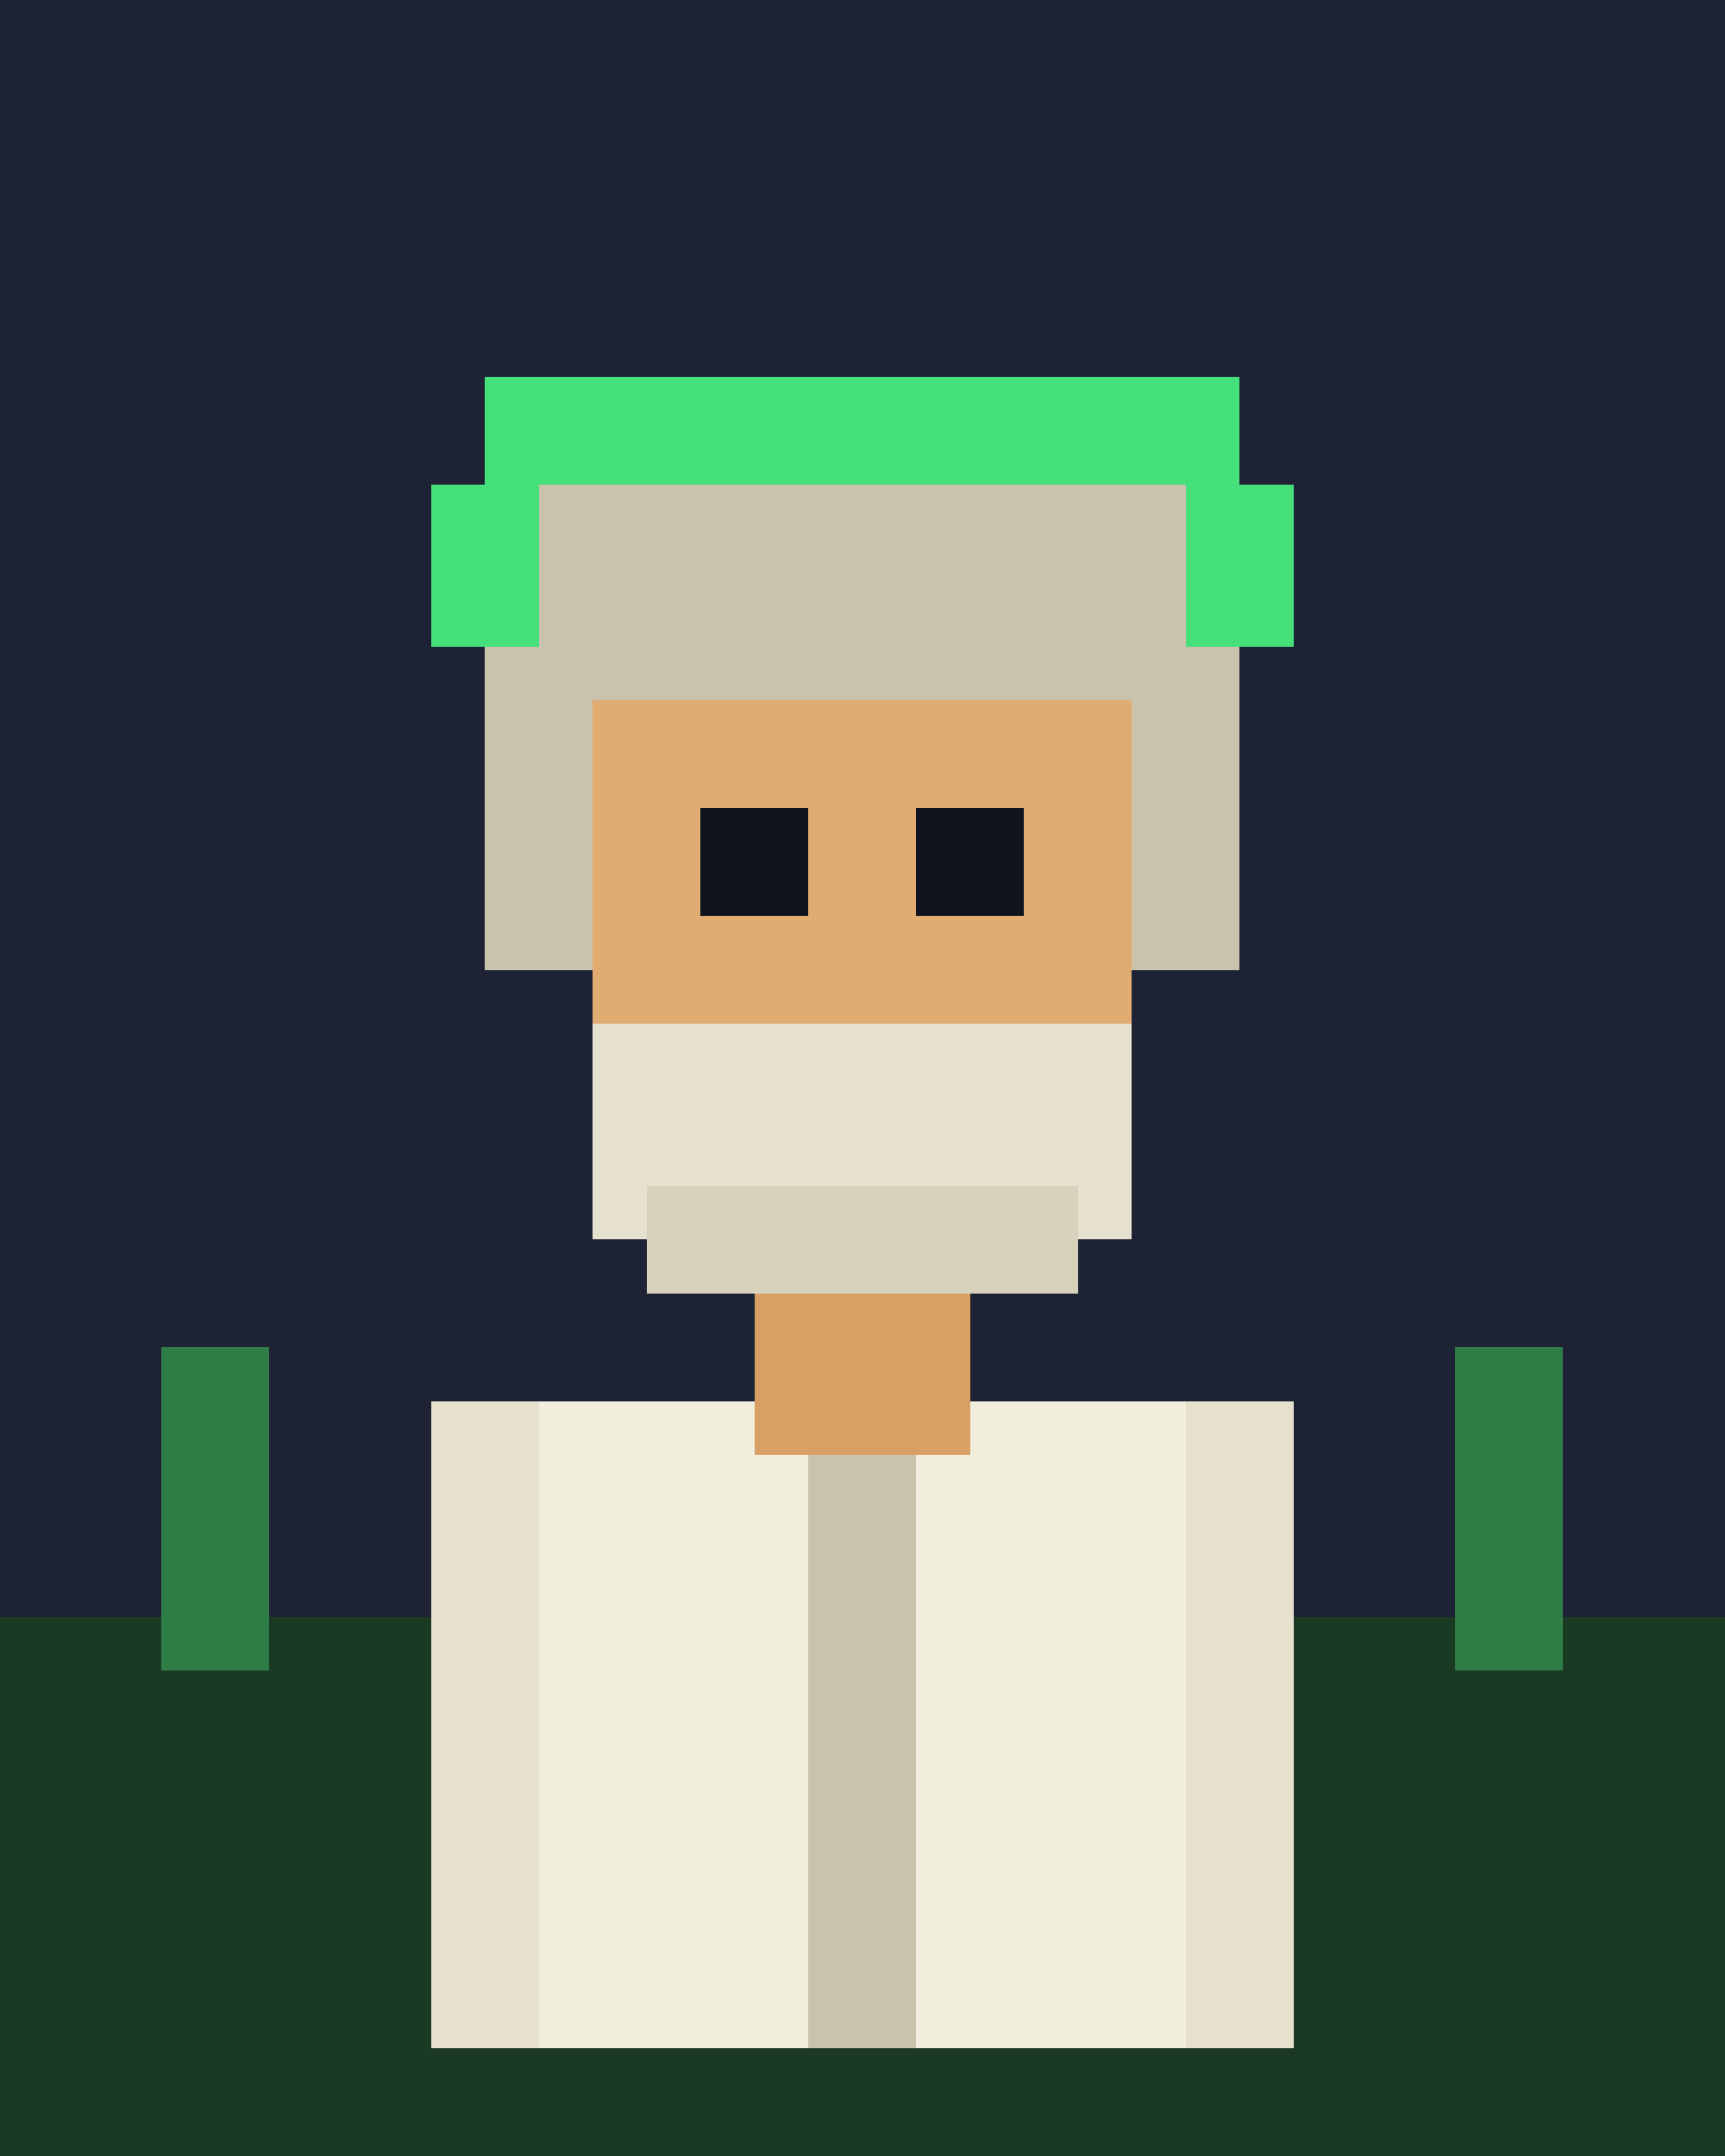
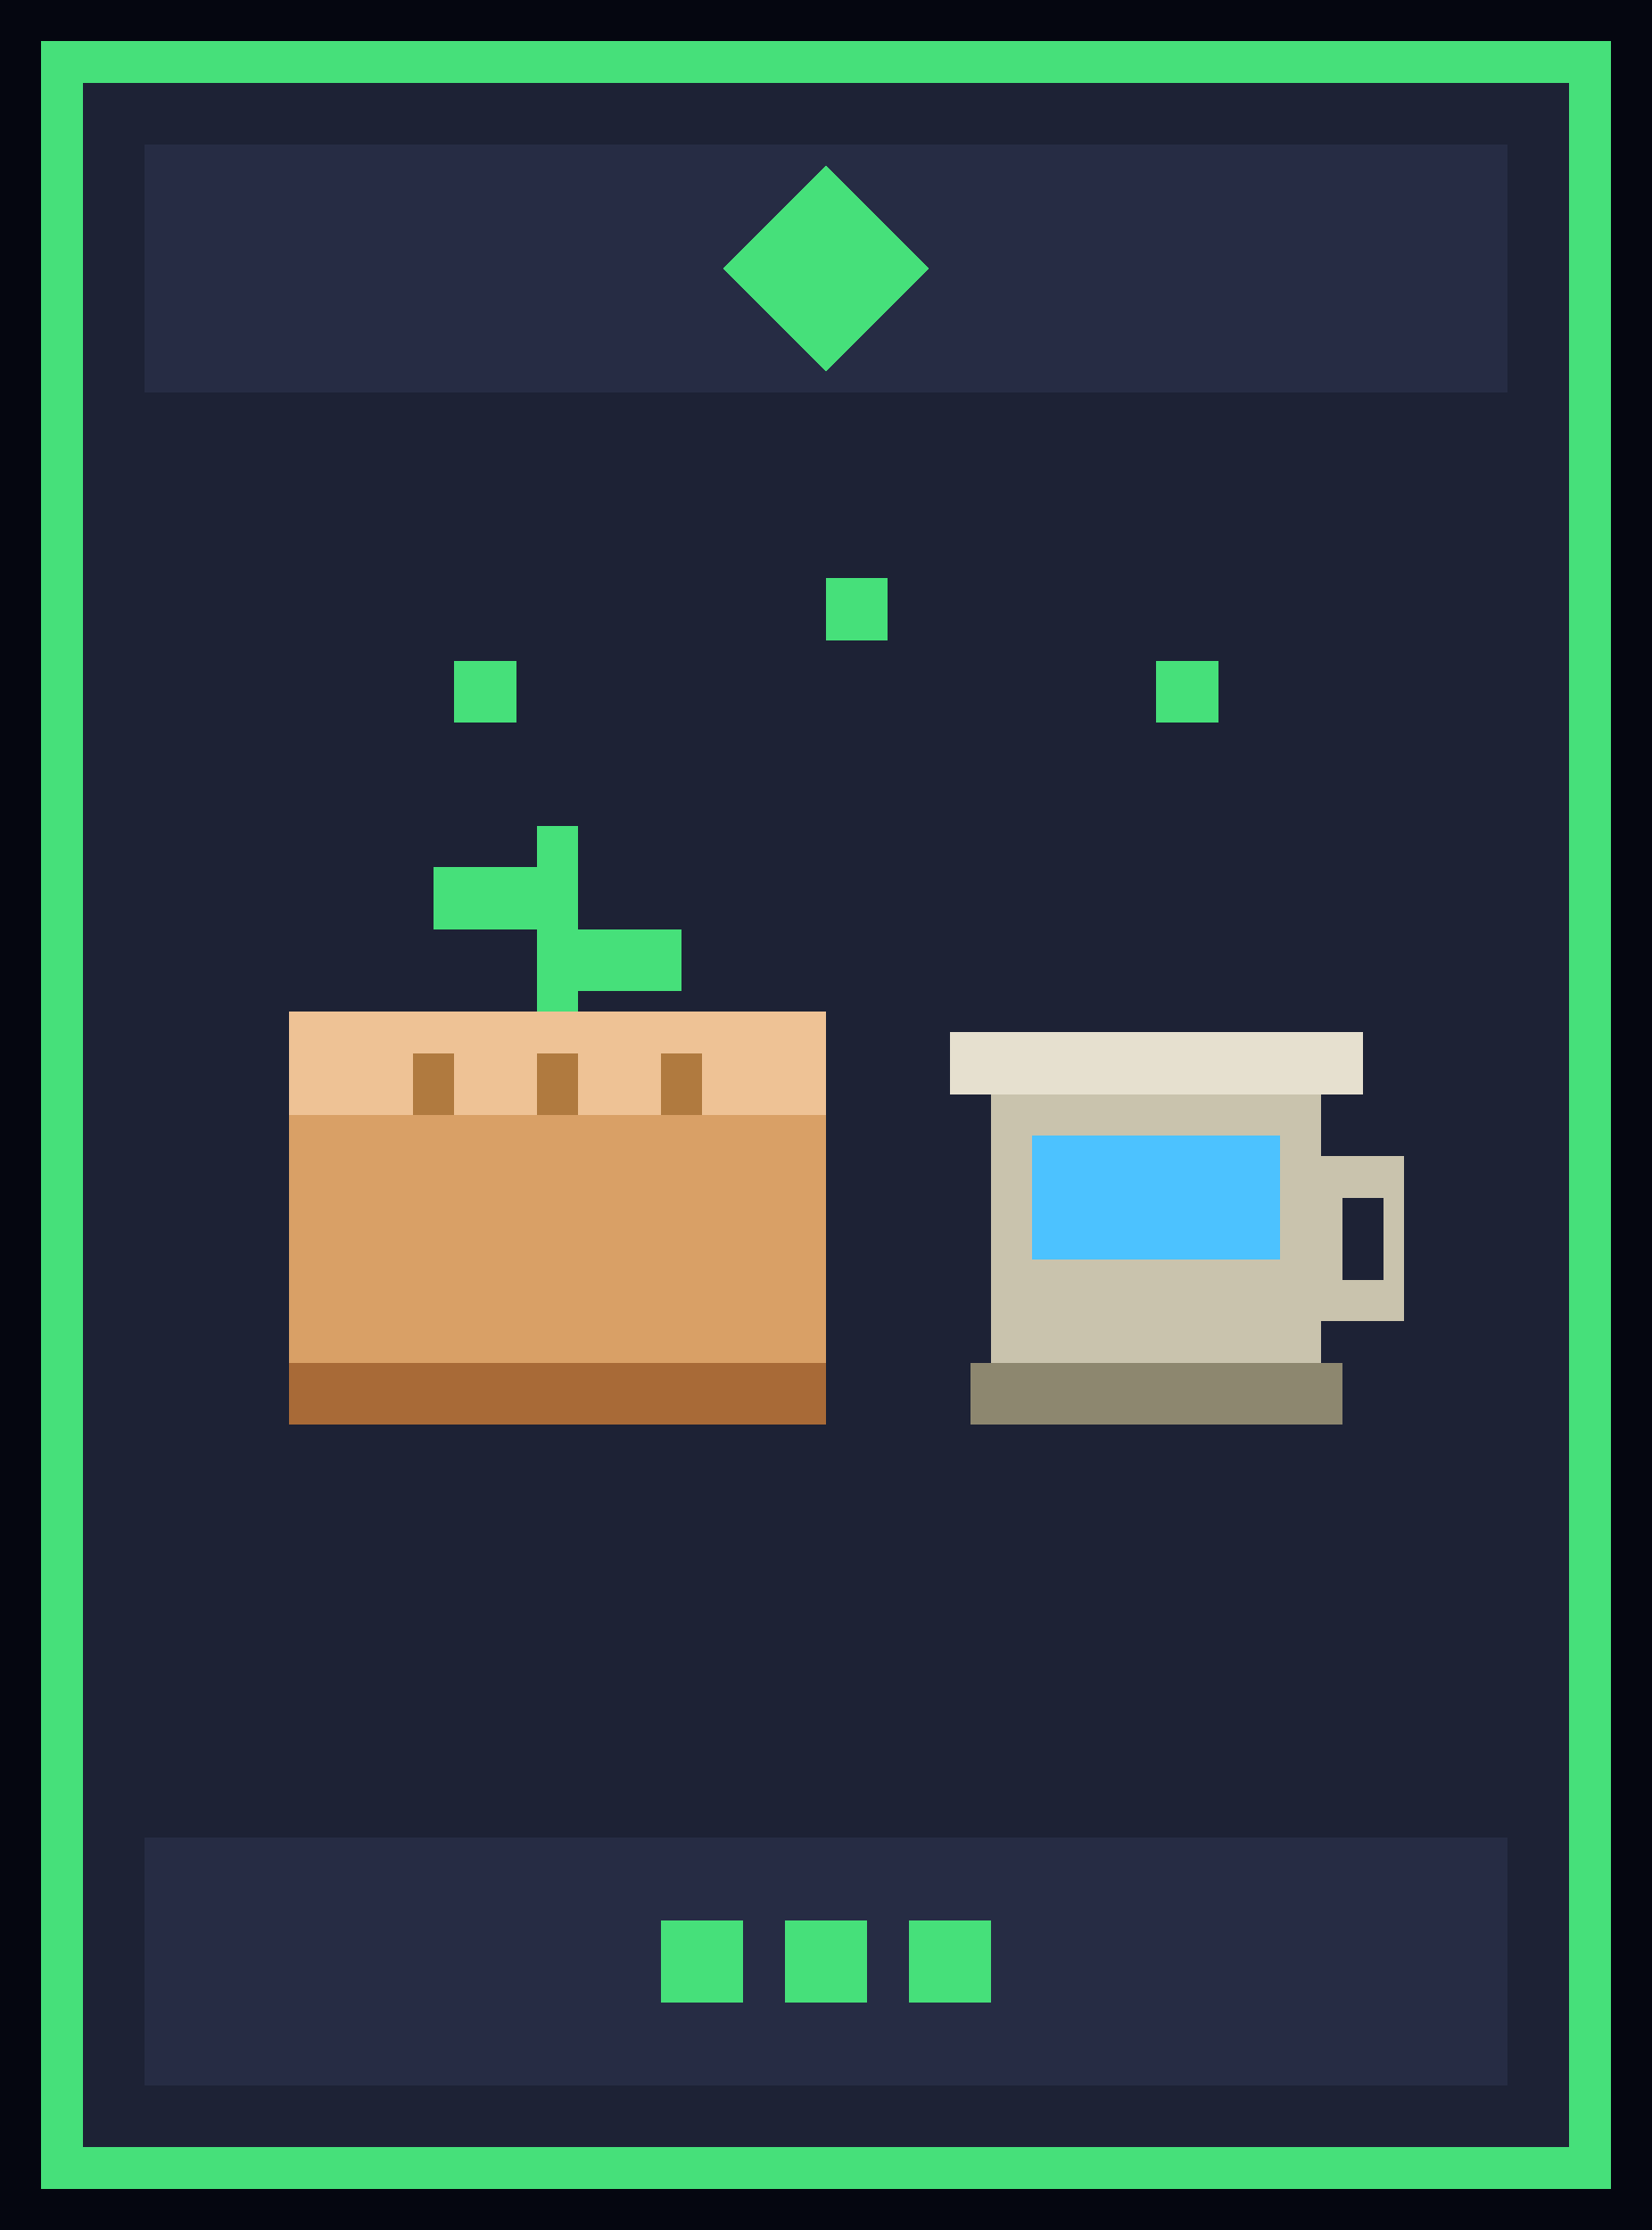
- <svg xmlns="http://www.w3.org/2000/svg" viewBox="0 0 64 80" shape-rendering="crispEdges" role="img" aria-label="Pixel portrait of Epicurus, a Greek philosopher in a laurel wreath">
-   <rect width="64" height="80" fill="#1d2235" />
-   <rect y="60" width="64" height="20" fill="#1a3a24" />
-   <rect x="6" y="50" width="4" height="12" fill="#2e7d46" />
-   <rect x="54" y="50" width="4" height="12" fill="#2e7d46" />
-   <rect x="16" y="52" width="32" height="24" fill="#e6e0cf" />
-   <rect x="20" y="52" width="24" height="24" fill="#f2eedd" />
-   <rect x="30" y="52" width="4" height="24" fill="#c9c3ad" />
-   <rect x="28" y="44" width="8" height="10" fill="#d9a066" />
-   <rect x="22" y="20" width="20" height="26" fill="#e0ac72" />
-   <rect x="22" y="20" width="20" height="6" fill="#d9a066" />
-   <rect x="22" y="38" width="20" height="8" fill="#e6e0cf" />
-   <rect x="24" y="44" width="16" height="4" fill="#d8d2bd" />
-   <rect x="20" y="16" width="24" height="10" fill="#c9c3ad" />
-   <rect x="18" y="22" width="4" height="14" fill="#c9c3ad" />
-   <rect x="42" y="22" width="4" height="14" fill="#c9c3ad" />
-   <rect x="18" y="14" width="28" height="4" fill="#46e07a" />
-   <rect x="16" y="18" width="4" height="6" fill="#46e07a" />
-   <rect x="44" y="18" width="4" height="6" fill="#46e07a" />
-   <rect x="26" y="30" width="4" height="4" fill="#11131f" />
-   <rect x="34" y="30" width="4" height="4" fill="#11131f" />
+ <svg xmlns="http://www.w3.org/2000/svg" viewBox="0 0 80 108" shape-rendering="crispEdges" role="img" aria-label="Relic card: a loaf of bread and a cup of water — Epicurus's simple, natural pleasures and tranquility (ataraxia)">
+   <rect width="80" height="108" fill="#050610" />
+   <rect x="2" y="2" width="76" height="104" fill="#46e07a" />
+   <rect x="4" y="4" width="72" height="100" fill="#1d2235" />
+   <rect x="7" y="7" width="66" height="12" fill="#262c44" />
+   <polygon points="40,8 45,13 40,18 35,13" fill="#46e07a" />
+   <rect x="7" y="89" width="66" height="12" fill="#262c44" />
+   <rect x="32" y="93" width="4" height="4" fill="#46e07a" />
+   <rect x="38" y="93" width="4" height="4" fill="#46e07a" />
+   <rect x="44" y="93" width="4" height="4" fill="#46e07a" />
+   <rect x="22" y="32" width="3" height="3" fill="#46e07a" />
+   <rect x="40" y="28" width="3" height="3" fill="#46e07a" />
+   <rect x="56" y="32" width="3" height="3" fill="#46e07a" />
+   <rect x="26" y="40" width="2" height="10" fill="#46e07a" />
+   <rect x="21" y="42" width="5" height="3" fill="#46e07a" />
+   <rect x="28" y="45" width="5" height="3" fill="#46e07a" />
+   <rect x="14" y="49" width="26" height="6" fill="#eec295" />
+   <rect x="14" y="54" width="26" height="14" fill="#d9a066" />
+   <rect x="14" y="66" width="26" height="3" fill="#a86a37" />
+   <rect x="20" y="51" width="2" height="3" fill="#b07a3f" />
+   <rect x="26" y="51" width="2" height="3" fill="#b07a3f" />
+   <rect x="32" y="51" width="2" height="3" fill="#b07a3f" />
+   <rect x="46" y="50" width="20" height="3" fill="#e6e0cf" />
+   <rect x="48" y="53" width="16" height="15" fill="#c9c3ad" />
+   <rect x="50" y="55" width="12" height="6" fill="#4cc2ff" />
+   <rect x="47" y="66" width="18" height="3" fill="#8d876f" />
+   <rect x="64" y="56" width="4" height="8" fill="#c9c3ad" />
+   <rect x="65" y="58" width="2" height="4" fill="#1d2235" />
</svg>
